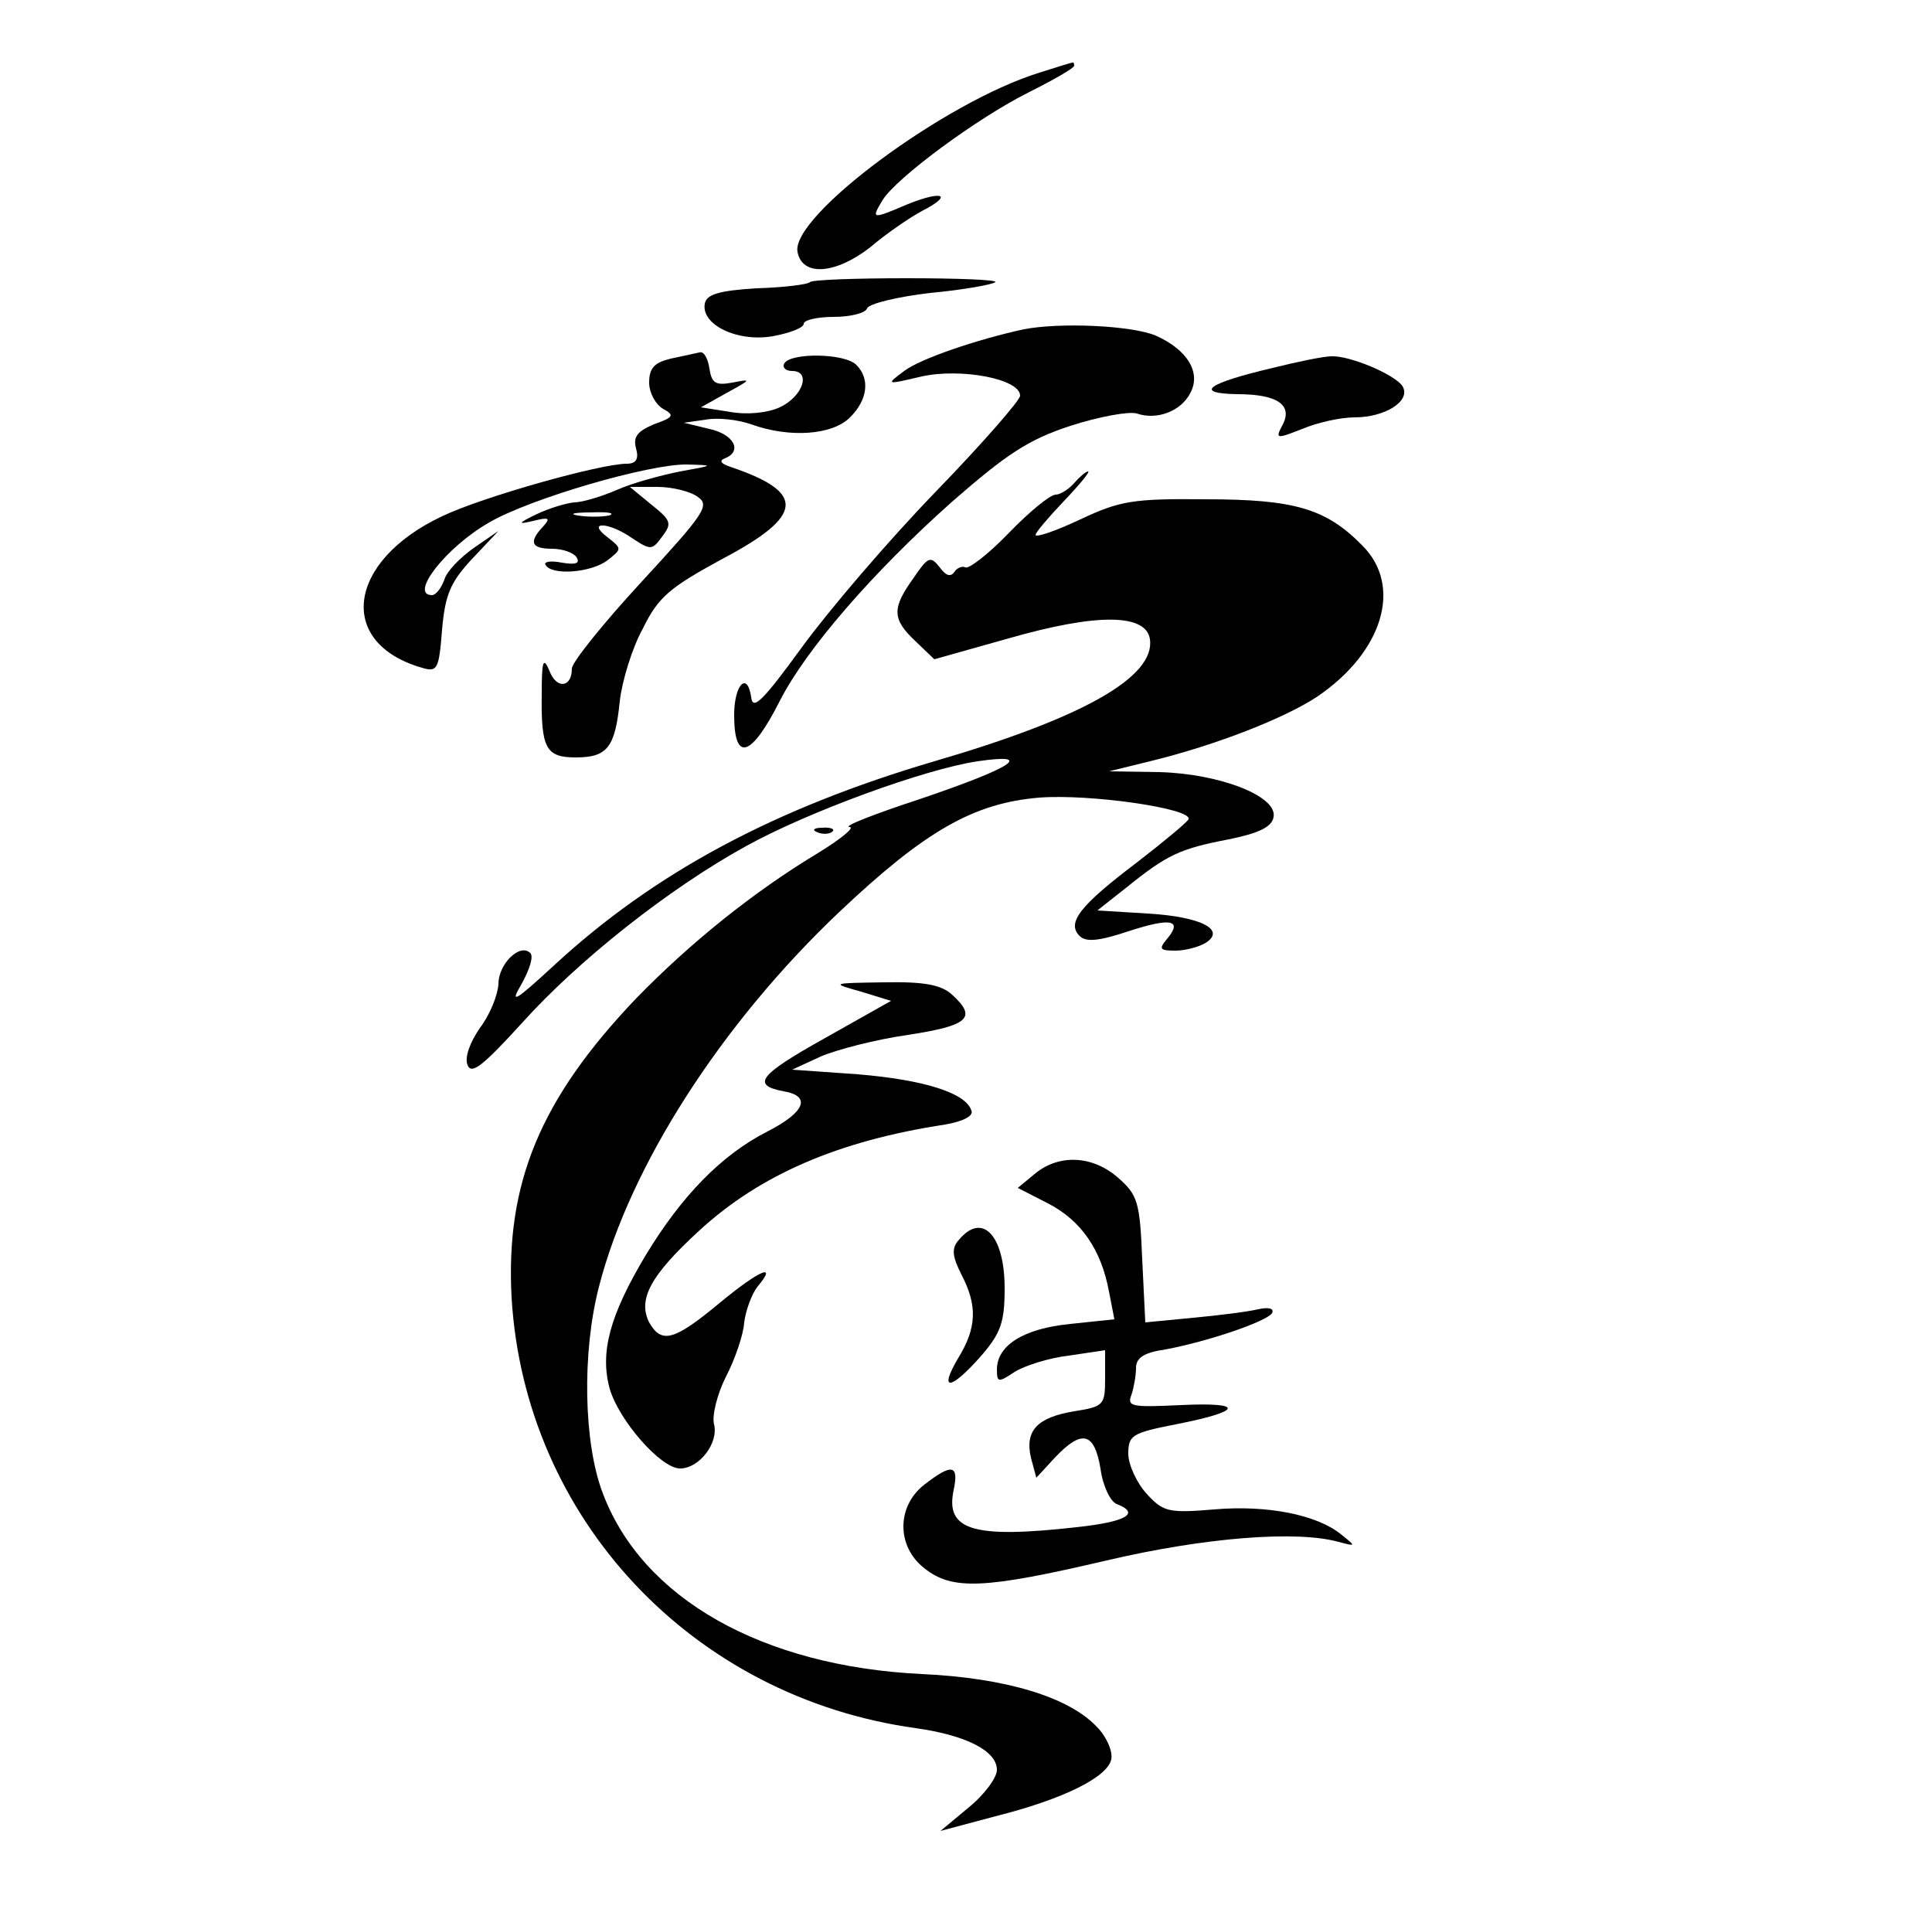
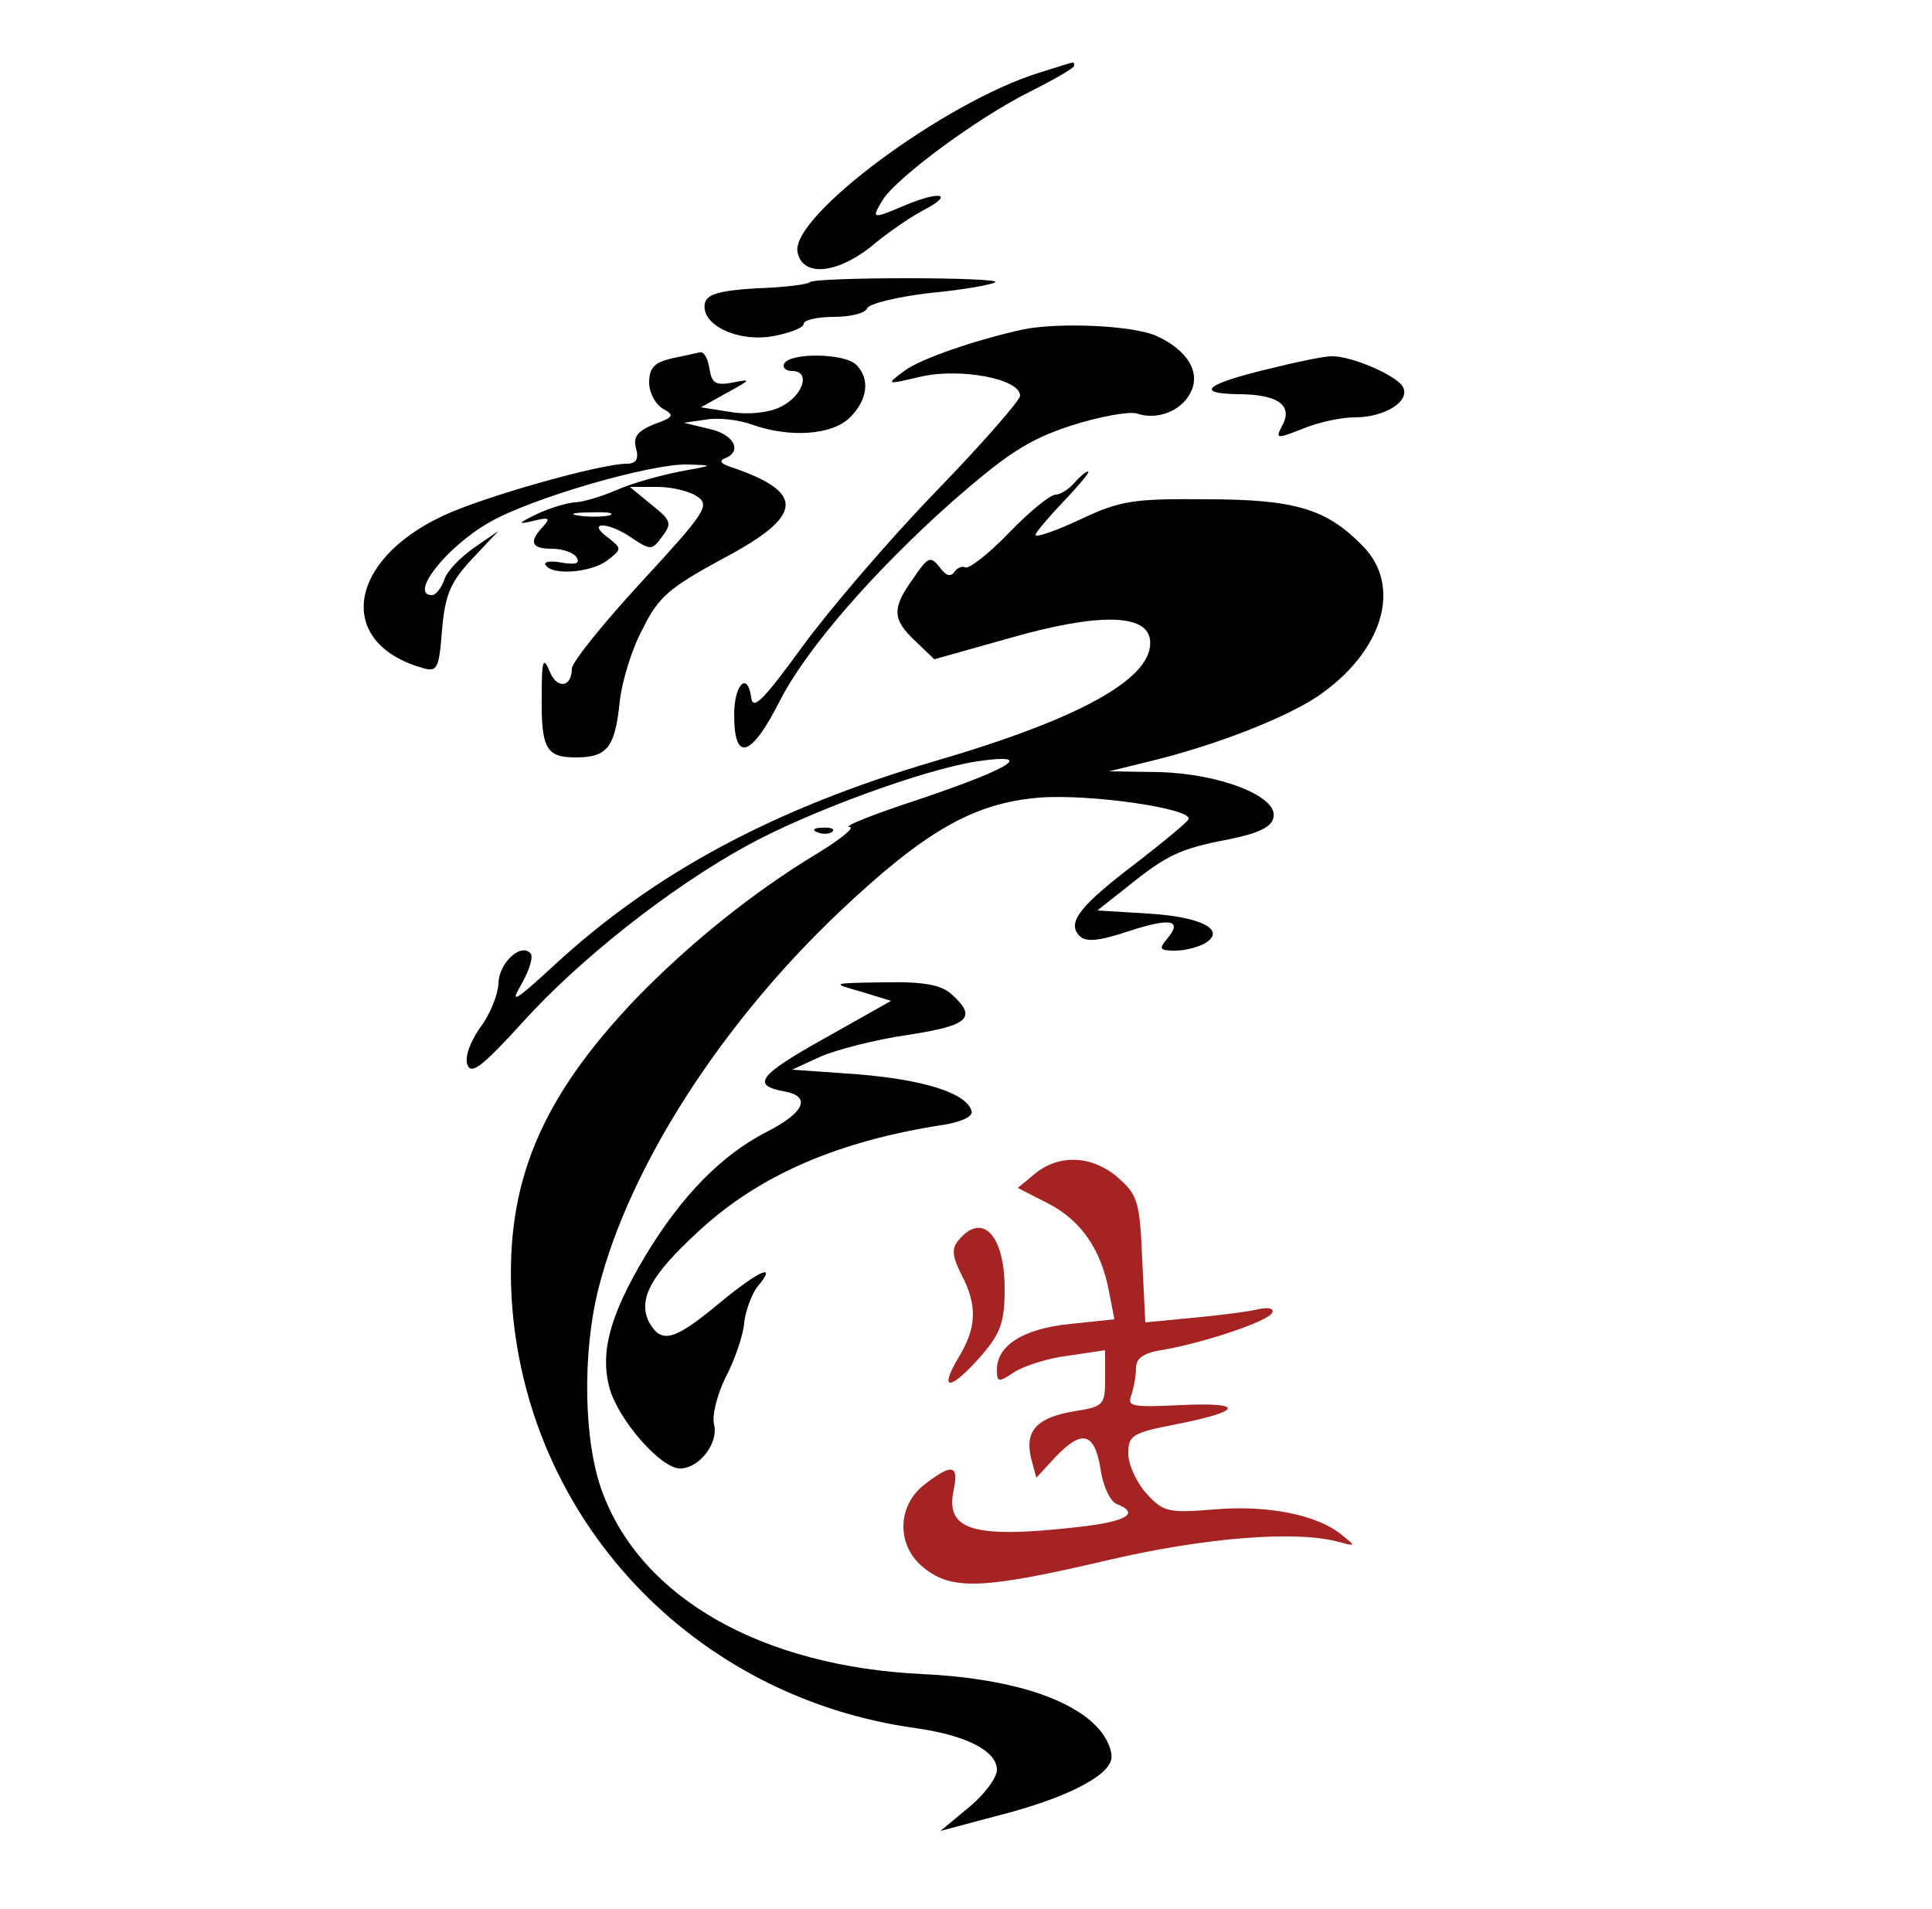
<svg xmlns="http://www.w3.org/2000/svg" version="1.0" width="250pt" height="247pt" viewBox="0 0 250 247" preserveAspectRatio="xMidYMid meet">
  <g transform="translate(0,247) scale(0.1,-0.1)" fill="#000000" stroke="none">
    <path d="M1345 2376 c-123 -38 -322 -186 -313 -232 6 -32 49 -29 94 6 21 18 52 39 67 47 41 21 27 27 -18 9 -47 -20 -48 -20 -33 5 18 29 122 106 190 140 32 16 58 31 58 34 0 3 -1 5 -2 4 -2 0 -21 -6 -43 -13z" />
    <path d="M1048 2105 c-2 -3 -34 -7 -69 -8 -49 -3 -65 -8 -67 -20 -5 -27 42 -50 88 -42 22 4 40 11 40 16 0 5 18 9 39 9 22 0 41 5 43 11 2 6 39 15 82 20 43 4 81 11 84 14 3 3 -49 5 -115 5 -66 0 -122 -2 -125 -5z" />
    <path d="M1325 2044 c-60 -13 -134 -38 -155 -54 -24 -18 -24 -18 23 -7 50 11 127 -3 127 -25 0 -6 -49 -62 -109 -124 -61 -63 -138 -153 -173 -201 -51 -70 -64 -83 -66 -65 -5 34 -22 16 -22 -23 0 -62 22 -55 59 18 34 67 121 167 222 257 71 62 99 81 154 99 37 12 76 19 86 16 26 -9 57 3 69 26 15 27 -4 57 -45 75 -32 13 -123 17 -170 8z" />
    <path d="M905 2014 c-5 -1 -22 -5 -37 -8 -21 -5 -28 -12 -28 -31 0 -13 8 -28 18 -34 15 -8 14 -11 -12 -20 -21 -9 -27 -16 -23 -31 4 -14 0 -20 -12 -20 -34 0 -187 -43 -239 -68 -123 -58 -137 -164 -26 -196 20 -6 22 -2 26 49 4 46 11 62 39 92 l34 36 -32 -22 c-17 -12 -35 -30 -38 -41 -4 -11 -11 -20 -16 -20 -30 0 18 62 74 94 53 31 208 76 256 75 36 -1 35 -1 -9 -9 -25 -5 -62 -15 -82 -24 -21 -9 -45 -16 -55 -16 -10 -1 -31 -7 -48 -15 -25 -12 -26 -14 -5 -9 20 5 23 4 13 -7 -19 -20 -16 -29 11 -29 14 0 28 -5 32 -11 5 -8 -1 -10 -19 -7 -15 3 -24 1 -21 -3 8 -14 59 -10 80 6 19 15 19 15 0 30 -28 21 2 20 33 -2 23 -15 25 -15 38 3 13 17 11 21 -14 41 l-28 23 36 0 c19 0 43 -6 52 -13 16 -11 8 -22 -73 -110 -49 -53 -90 -104 -90 -112 0 -25 -20 -27 -29 -3 -8 19 -10 13 -10 -29 -1 -71 5 -83 44 -83 41 0 51 13 57 73 3 26 16 69 30 94 20 41 35 53 103 90 106 56 108 86 10 119 -12 4 -15 8 -7 11 23 9 12 31 -20 38 l-33 8 28 4 c16 3 42 0 59 -6 50 -18 105 -14 128 9 23 23 26 50 8 68 -15 15 -84 16 -93 2 -3 -5 1 -10 10 -10 25 0 14 -33 -16 -47 -15 -7 -41 -10 -64 -6 l-38 6 34 19 c31 17 32 18 7 13 -22 -4 -27 -1 -30 18 -2 13 -7 23 -13 21z m-117 -211 c-10 -2 -28 -2 -40 0 -13 2 -5 4 17 4 22 1 32 -1 23 -4z" />
    <path d="M1647 1994 c-85 -20 -103 -33 -46 -34 52 0 73 -14 58 -41 -9 -17 -7 -17 26 -4 19 8 49 15 68 15 39 0 73 21 62 40 -9 15 -68 40 -92 39 -10 0 -44 -7 -76 -15z" />
    <path d="M1390 1845 c-7 -8 -18 -15 -24 -15 -7 0 -34 -22 -61 -50 -26 -27 -52 -47 -56 -44 -4 2 -11 -1 -14 -6 -5 -7 -11 -5 -19 6 -12 15 -15 14 -34 -14 -28 -39 -28 -53 3 -82 l24 -23 96 27 c115 33 178 32 183 -1 7 -49 -87 -102 -279 -158 -207 -61 -362 -144 -492 -264 -51 -47 -58 -51 -42 -24 10 18 16 36 11 40 -13 13 -41 -14 -41 -40 -1 -15 -11 -40 -24 -57 -13 -19 -20 -38 -16 -48 5 -13 20 -1 71 55 72 80 189 173 289 228 79 44 232 100 300 110 75 11 46 -8 -75 -49 -58 -19 -99 -35 -91 -36 8 0 -10 -15 -41 -34 -83 -50 -165 -116 -235 -188 -124 -130 -169 -239 -161 -387 17 -286 234 -517 523 -557 64 -9 105 -29 105 -54 0 -10 -16 -32 -37 -49 l-36 -30 71 19 c88 22 146 51 150 74 2 10 -6 29 -19 42 -36 38 -117 63 -226 68 -207 10 -362 98 -413 234 -25 65 -27 182 -5 267 40 156 158 340 311 485 111 105 174 141 259 148 65 5 198 -14 193 -28 -2 -4 -32 -29 -67 -56 -74 -56 -91 -78 -74 -95 8 -8 24 -7 63 6 55 18 71 15 50 -10 -11 -13 -9 -15 11 -15 13 0 31 5 39 10 27 17 -6 34 -75 38 l-65 4 38 30 c52 42 69 50 132 62 39 8 56 16 58 29 5 27 -70 56 -148 58 l-65 1 53 13 c86 21 175 56 217 84 85 58 110 143 58 195 -47 48 -88 60 -203 60 -94 1 -111 -2 -162 -26 -32 -15 -58 -24 -58 -20 0 3 17 23 37 44 20 21 34 38 31 38 -3 0 -11 -7 -18 -15z" />
    <path d="M1058 1393 c7 -3 16 -2 19 1 4 3 -2 6 -13 5 -11 0 -14 -3 -6 -6z" />
    <path d="M1114 1187 l39 -12 -87 -49 c-84 -47 -94 -60 -52 -68 36 -6 28 -27 -21 -52 -59 -30 -111 -83 -158 -161 -46 -77 -59 -125 -46 -172 12 -41 66 -103 91 -103 25 0 50 33 44 57 -3 11 4 39 15 61 12 23 23 55 24 71 2 16 10 37 17 46 27 32 3 22 -49 -21 -59 -49 -75 -53 -91 -25 -15 30 2 61 64 118 79 73 181 117 319 138 23 4 37 11 34 18 -7 23 -62 40 -147 47 l-85 6 37 17 c21 9 71 22 113 28 78 12 90 22 57 52 -14 13 -37 17 -88 16 -69 -1 -69 -1 -30 -12z" />
-     <path d="M1340 952 l-23 -19 39 -20 c43 -22 69 -60 79 -114 l7 -36 -57 -6 c-61 -6 -95 -28 -95 -59 0 -17 2 -17 23 -3 13 8 44 18 70 21 l47 7 0 -37 c0 -34 -2 -36 -40 -42 -48 -8 -64 -25 -56 -60 l7 -26 24 26 c35 37 51 33 59 -14 3 -23 13 -43 21 -46 31 -12 13 -23 -52 -30 -134 -15 -170 -4 -159 48 7 33 -2 35 -38 7 -36 -28 -36 -80 0 -108 36 -29 78 -27 236 10 128 30 246 39 300 24 23 -6 23 -6 3 10 -31 25 -95 38 -164 32 -59 -5 -66 -3 -87 20 -13 14 -24 38 -24 52 0 24 5 27 61 38 87 17 91 29 7 25 -63 -3 -70 -2 -64 13 3 9 6 25 6 35 0 13 10 20 38 24 54 10 131 36 138 47 3 6 -4 8 -18 5 -12 -3 -51 -8 -84 -11 l-62 -6 -4 82 c-3 74 -6 83 -31 105 -33 29 -76 31 -107 6z" />
-     <path d="M1241 866 c-10 -11 -9 -21 3 -45 21 -40 20 -69 -4 -108 -26 -44 -10 -42 29 2 26 30 31 44 31 88 0 69 -29 99 -59 63z" />
+     <path fill="#a52423" d="M1340 952 l-23 -19 39 -20 c43 -22 69 -60 79 -114 l7 -36 -57 -6 c-61 -6 -95 -28 -95 -59 0 -17 2 -17 23 -3 13 8 44 18 70 21 l47 7 0 -37 c0 -34 -2 -36 -40 -42 -48 -8 -64 -25 -56 -60 l7 -26 24 26 c35 37 51 33 59 -14 3 -23 13 -43 21 -46 31 -12 13 -23 -52 -30 -134 -15 -170 -4 -159 48 7 33 -2 35 -38 7 -36 -28 -36 -80 0 -108 36 -29 78 -27 236 10 128 30 246 39 300 24 23 -6 23 -6 3 10 -31 25 -95 38 -164 32 -59 -5 -66 -3 -87 20 -13 14 -24 38 -24 52 0 24 5 27 61 38 87 17 91 29 7 25 -63 -3 -70 -2 -64 13 3 9 6 25 6 35 0 13 10 20 38 24 54 10 131 36 138 47 3 6 -4 8 -18 5 -12 -3 -51 -8 -84 -11 l-62 -6 -4 82 c-3 74 -6 83 -31 105 -33 29 -76 31 -107 6z" />
+     <path fill="#a52423" d="M1241 866 c-10 -11 -9 -21 3 -45 21 -40 20 -69 -4 -108 -26 -44 -10 -42 29 2 26 30 31 44 31 88 0 69 -29 99 -59 63z" />
  </g>
</svg>
